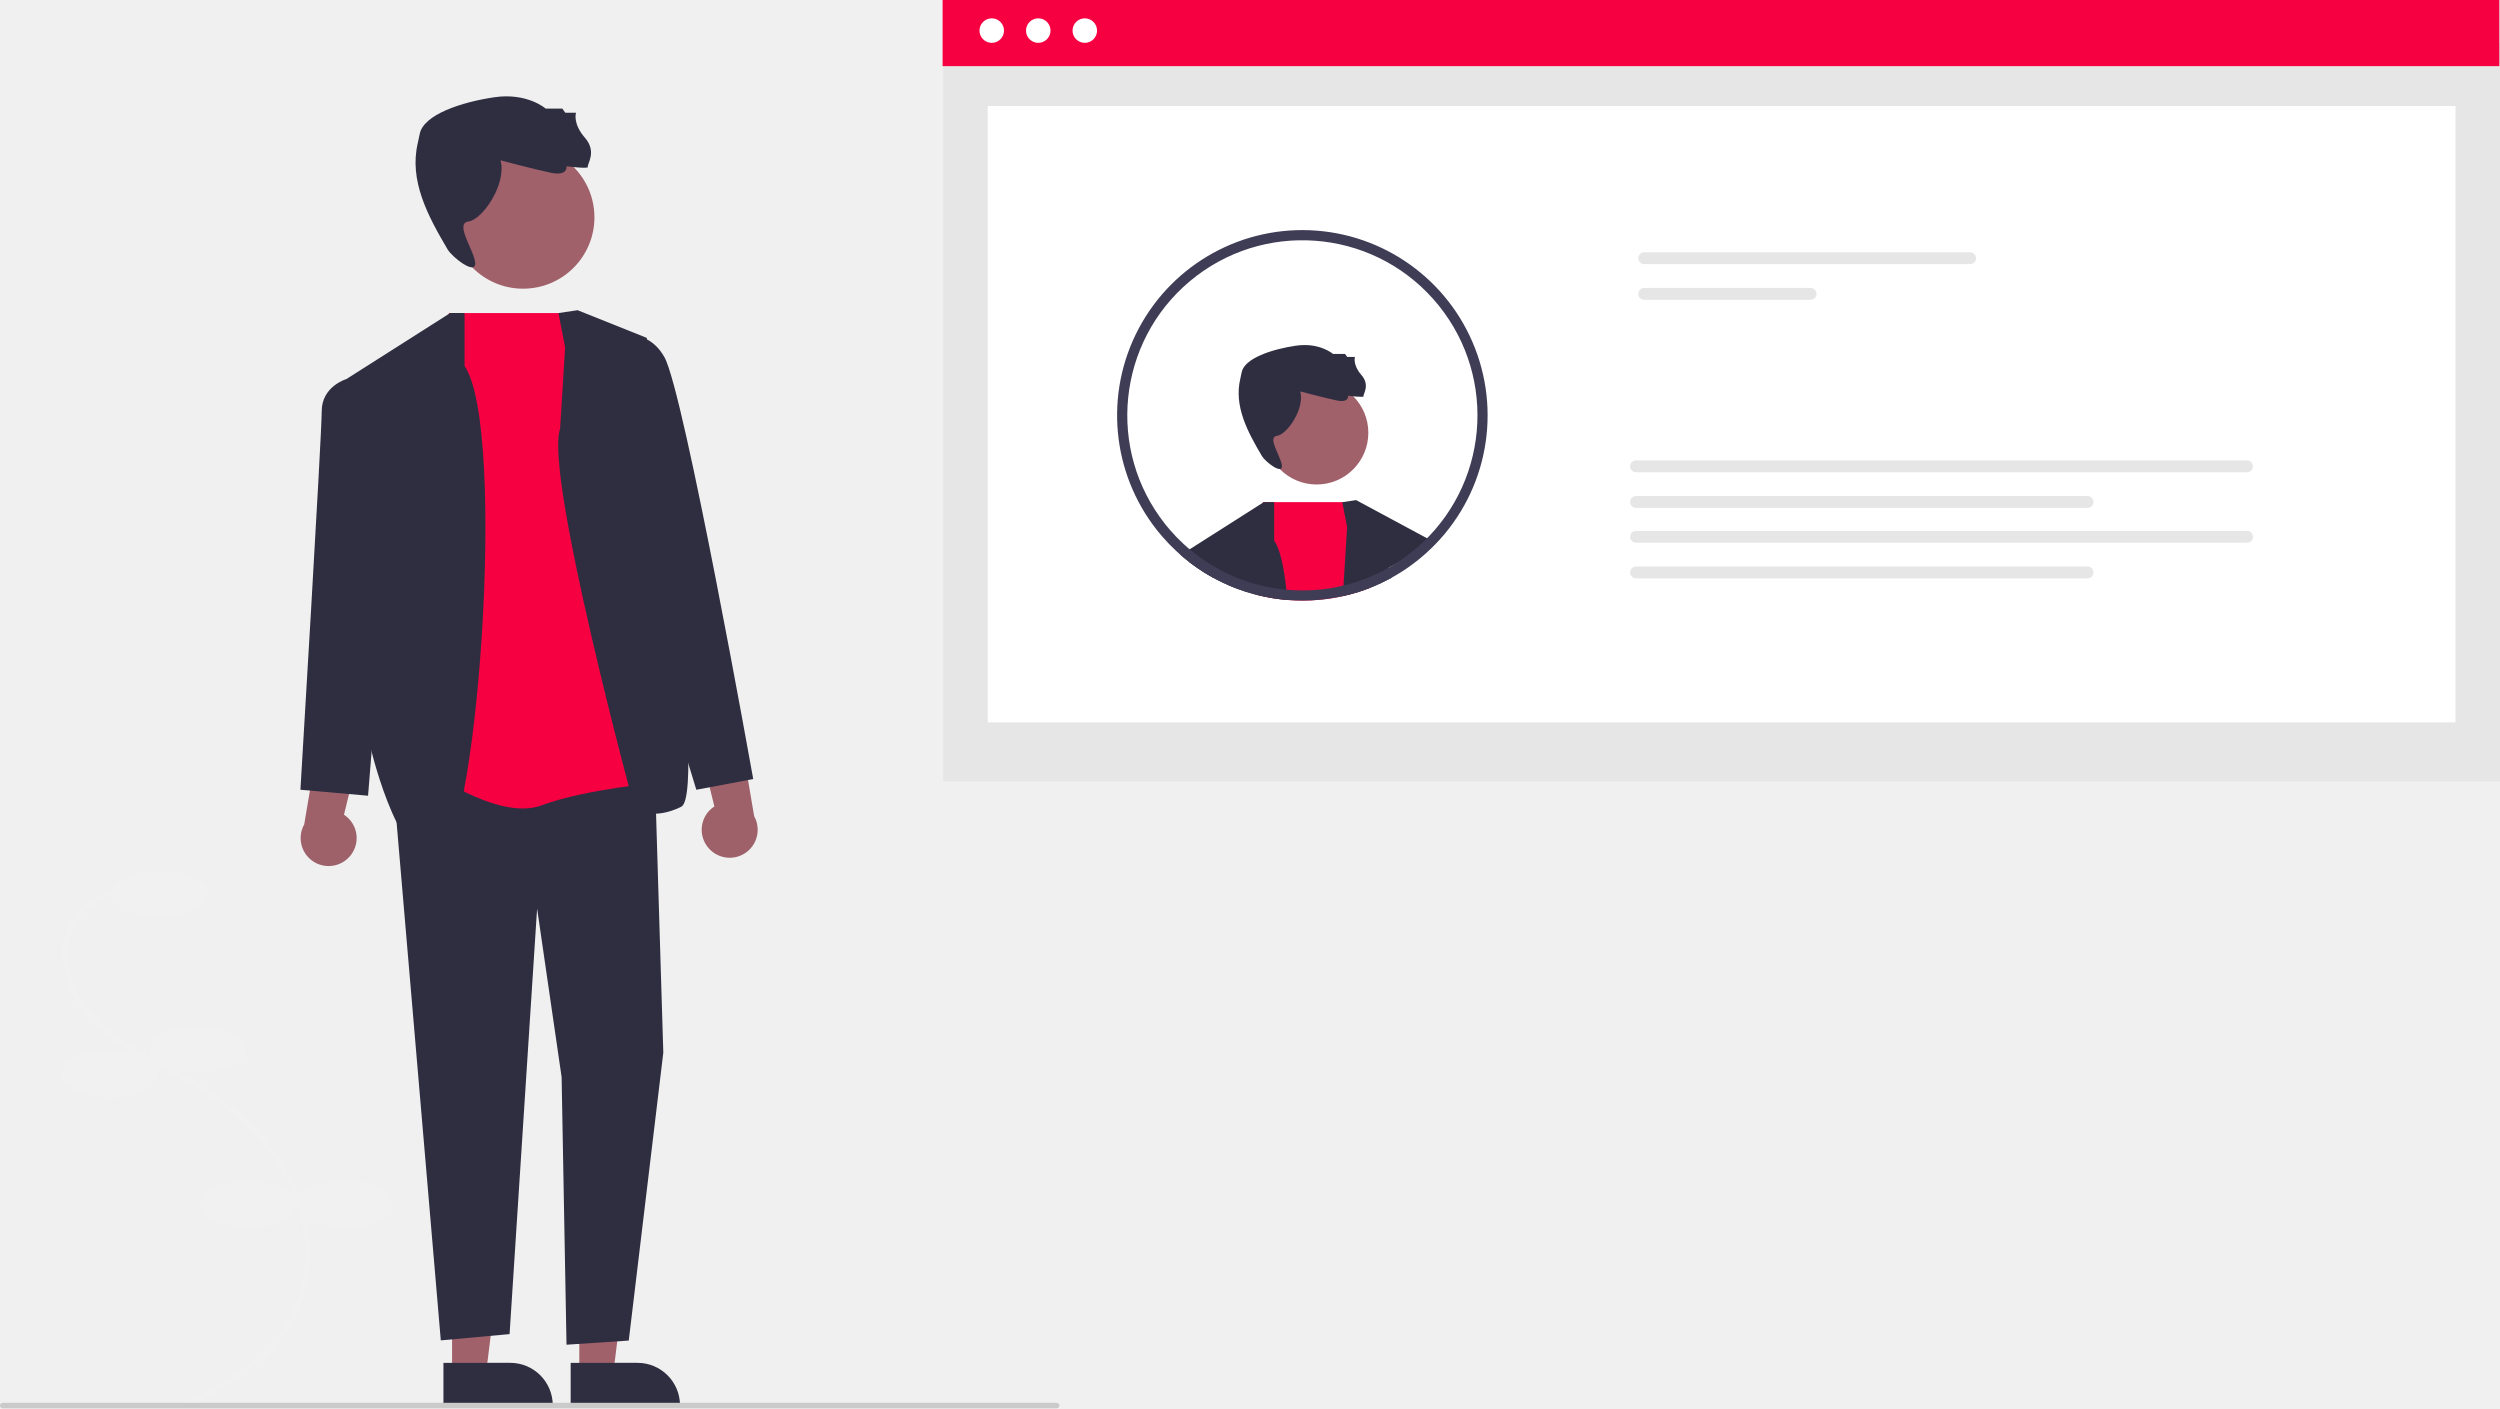
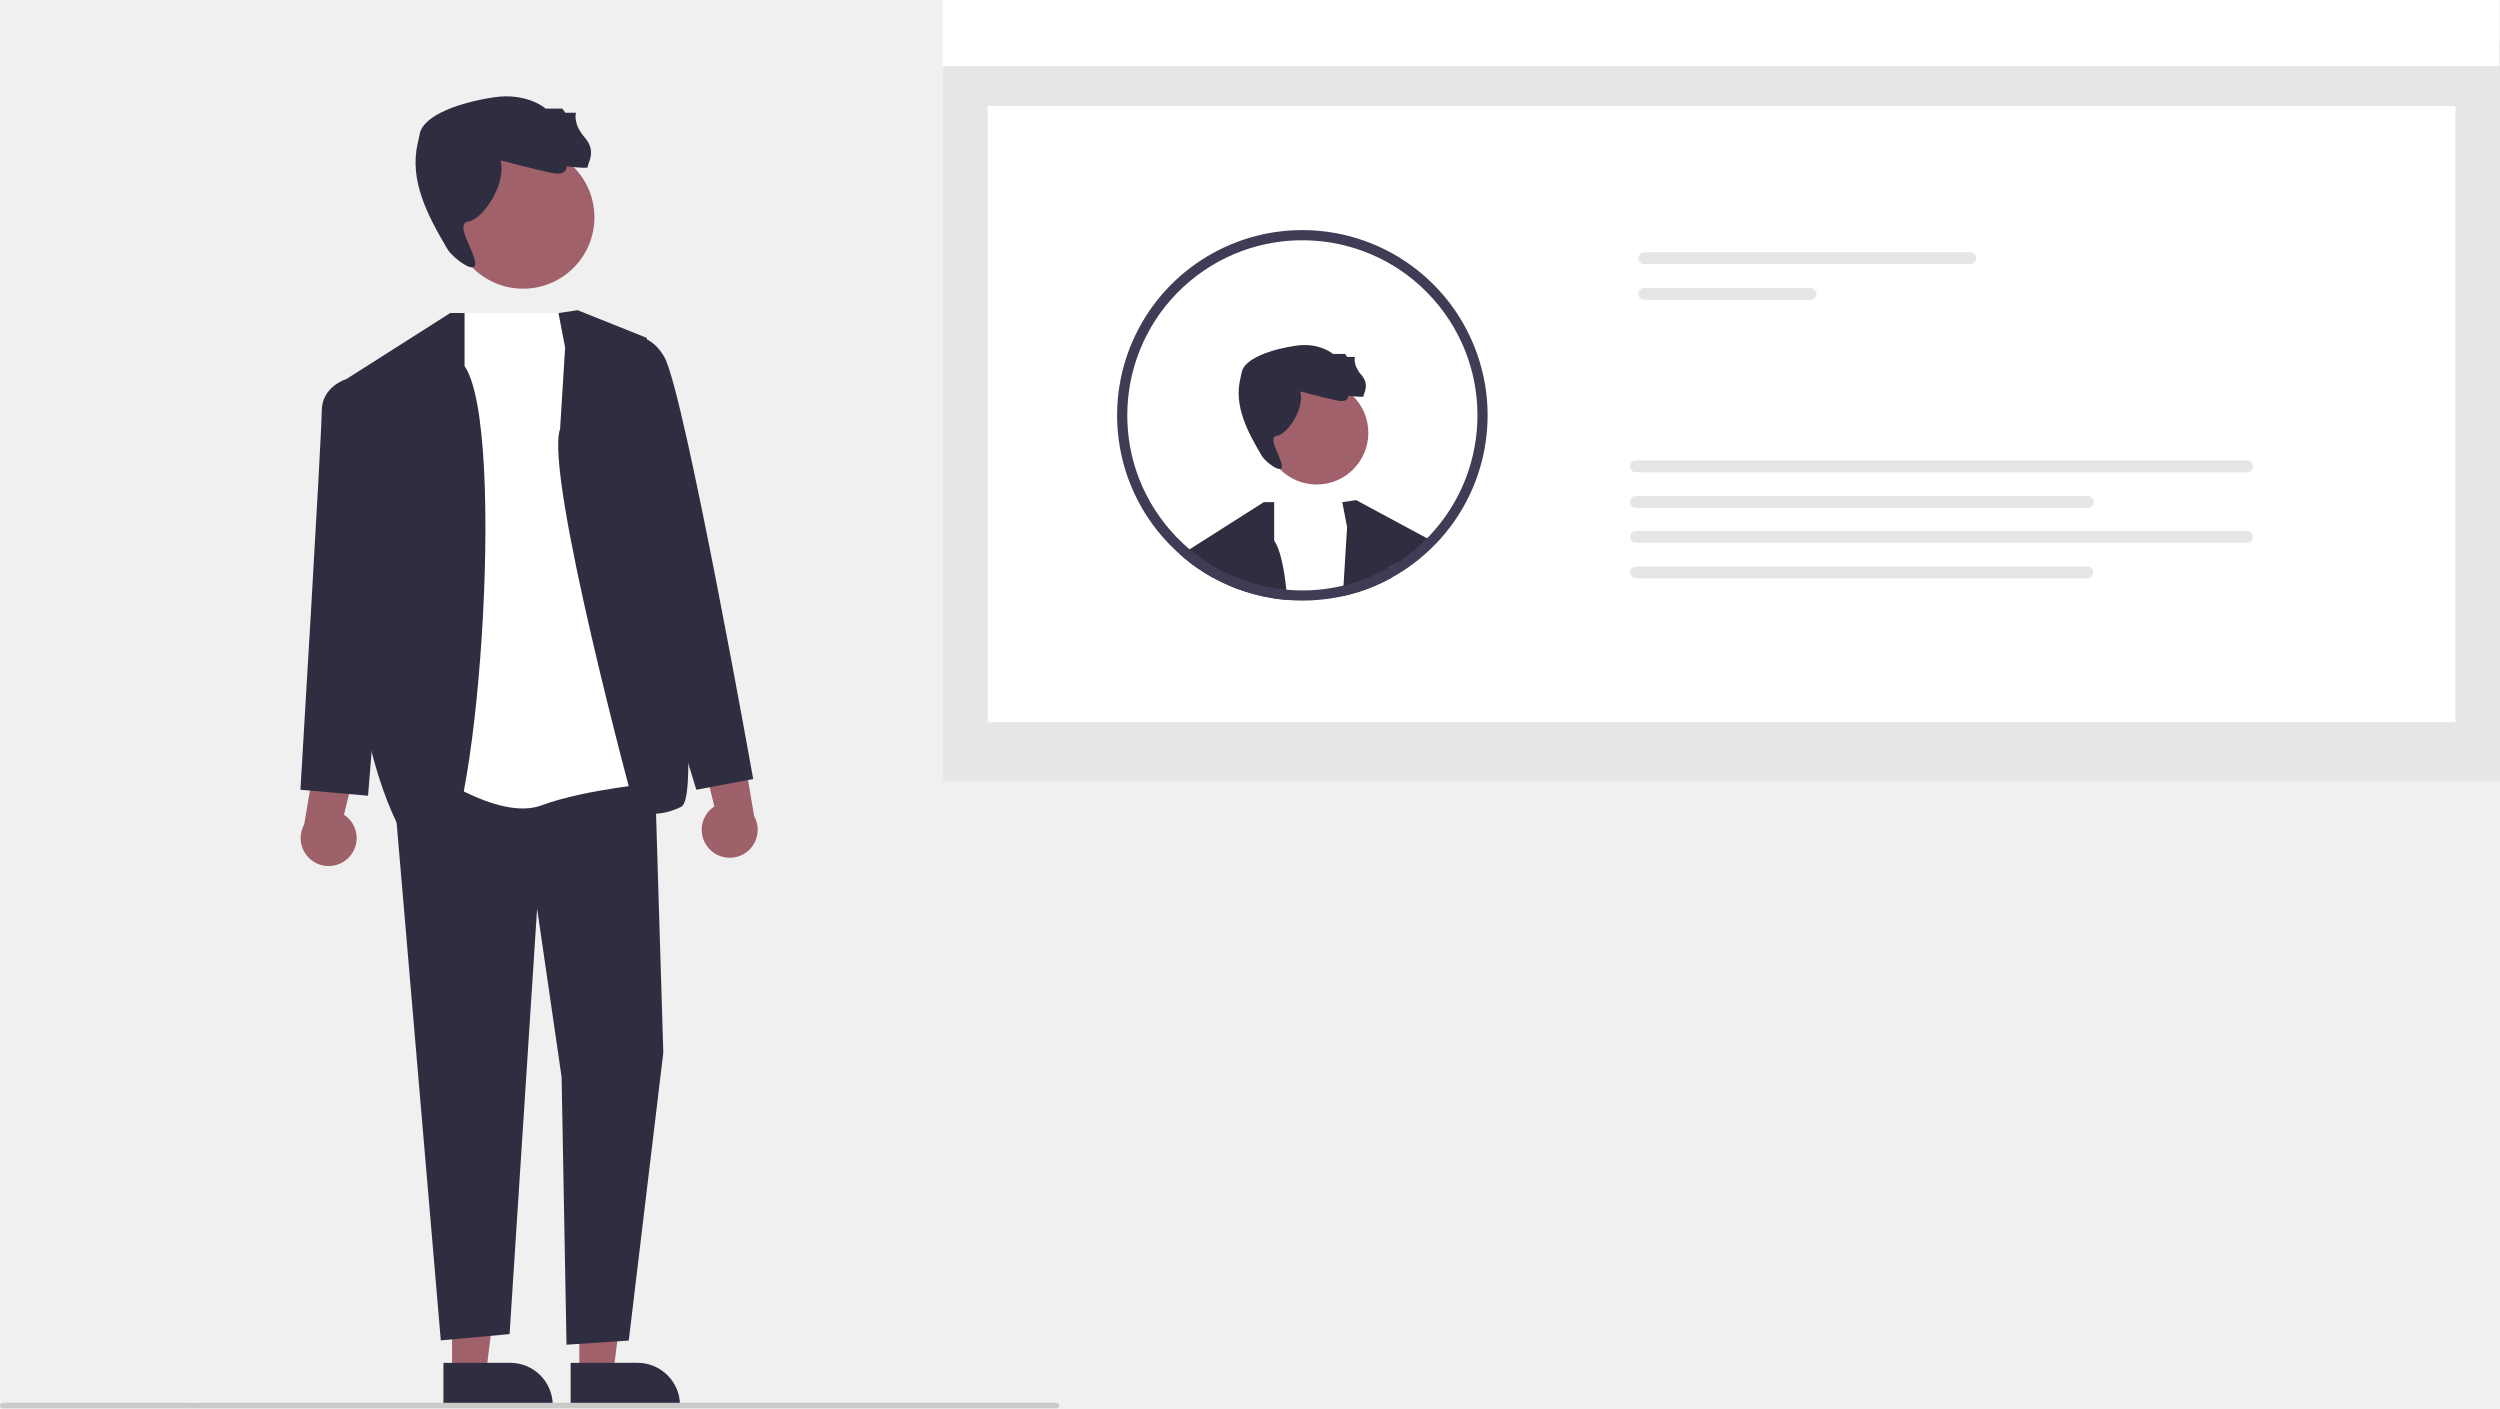
<svg xmlns="http://www.w3.org/2000/svg" data-name="Layer 1" width="903.807" height="509.145" viewBox="0 0 903.807 509.145">
  <path d="M216.096,704.318l-.951-1.759c12.753-6.897,28.626-15.481,36.916-29.567,8.172-13.886,8.356-32.743.479-49.211-6.704-14.016-19.018-26.572-35.611-36.313-3.273-1.921-6.709-3.742-10.031-5.503-8.031-4.256-16.336-8.658-23.184-14.903-9.432-8.601-16.568-23.035-11.249-35.891a23.856,23.856,0,0,1,20.677-14.467l.113,1.997a21.861,21.861,0,0,0-18.948,13.248c-4.943,11.947,1.839,25.505,10.754,33.636,6.661,6.074,14.852,10.415,22.773,14.613,3.342,1.771,6.797,3.603,10.108,5.546,16.938,9.943,29.526,22.798,36.403,37.174,8.16,17.061,7.946,36.637-.559,51.089C245.211,688.572,229.068,697.303,216.096,704.318Z" transform="translate(-148.0965 -195.4274)" fill="#f1f1f1" />
  <ellipse cx="57.72" cy="323.317" rx="17.5" ry="8.5" fill="#f1f1f1" />
  <ellipse cx="71.72" cy="379.317" rx="17.5" ry="8.5" fill="#f1f1f1" />
  <ellipse cx="39.72" cy="388.317" rx="17.5" ry="8.5" fill="#f1f1f1" />
  <ellipse cx="89.72" cy="435.317" rx="17.5" ry="8.5" fill="#f1f1f1" />
  <ellipse cx="124.72" cy="435.317" rx="17.5" ry="8.5" fill="#f1f1f1" />
  <rect id="bc1144e2-c94b-4f66-aa77-0b454dfd4174" data-name="Rectangle 62" x="341.011" y="15.429" width="562.796" height="267.056" fill="#e6e6e6" />
  <rect id="ad6bb9d5-2e55-4525-b077-6ac2d5f26b45" data-name="Rectangle 75" x="357.104" y="38.33" width="530.61" height="222.814" fill="#fff" />
-   <rect id="a1fdfaec-ef9f-458a-9330-7bb8c38fec43" data-name="Rectangle 80" x="340.771" width="562.796" height="23.909" fill="#f70041" />
+   <rect id="a1fdfaec-ef9f-458a-9330-7bb8c38fec43" data-name="Rectangle 80" x="340.771" width="562.796" height="23.909" fill="#ffffff" />
  <circle id="ac9f2818-2064-46b1-8104-b7d94390836e" data-name="Ellipse 90" cx="358.539" cy="11.059" r="4.431" fill="#fff" />
  <circle id="bd067119-2054-4d5f-9303-2e8fa40cc410" data-name="Ellipse 91" cx="375.359" cy="11.059" r="4.431" fill="#fff" />
  <circle id="ee5e9ca0-6fca-449b-8f84-cf683813bd65" data-name="Ellipse 92" cx="392.18" cy="11.059" r="4.431" fill="#fff" />
-   <path id="acae6c4c-8028-4596-98db-d9926d2ed09f-622" data-name="Path 142" d="M742.529,286.635a2.147,2.147,0,0,0,0,4.294H860.333a2.147,2.147,0,0,0,0-4.294Z" transform="translate(-148.0965 -195.4274)" fill="#e6e6e6" />
-   <path id="a061bcdc-636b-4d12-a036-d7339f47b36a-623" data-name="Path 143" d="M742.529,299.518a2.147,2.147,0,0,0,0,4.294H802.67a2.147,2.147,0,0,0,0-4.294Z" transform="translate(-148.0965 -195.4274)" fill="#e6e6e6" />
-   <path id="e4e4593e-e83d-4128-8cd7-f0323b36c2f2-624" data-name="Path 142" d="M739.564,361.871a2.147,2.147,0,0,0,0,4.294H960.447a2.147,2.147,0,0,0,0-4.294Z" transform="translate(-148.0965 -195.4274)" fill="#e6e6e6" />
-   <path id="bf45783c-1d79-4b4f-82bb-39fc8a52f7aa-625" data-name="Path 143" d="M739.564,374.754a2.147,2.147,0,0,0,0,4.294H902.785a2.147,2.147,0,0,0,0-4.294Z" transform="translate(-148.0965 -195.4274)" fill="#e6e6e6" />
-   <path id="b544fc92-6fc6-4255-93fb-dee32d880d89-626" data-name="Path 142" d="M739.564,387.345a2.147,2.147,0,0,0,0,4.294H960.447a2.147,2.147,0,0,0,0-4.294Z" transform="translate(-148.0965 -195.4274)" fill="#e6e6e6" />
-   <path id="e14bb681-aaa1-4454-9da9-28d0809a146c-627" data-name="Path 143" d="M739.564,400.227a2.147,2.147,0,0,0,0,4.294H902.785a2.147,2.147,0,0,0,0-4.294Z" transform="translate(-148.0965 -195.4274)" fill="#e6e6e6" />
+   <path id="acae6c4c-8028-4596-98db-d9926d2ed09f-275" data-name="Path 142" d="M742.529,286.635a2.147,2.147,0,0,0,0,4.294H860.333a2.147,2.147,0,0,0,0-4.294Z" transform="translate(-148.0965 -195.4274)" fill="#e6e6e6" />
+   <path id="a061bcdc-636b-4d12-a036-d7339f47b36a-276" data-name="Path 143" d="M742.529,299.518a2.147,2.147,0,0,0,0,4.294H802.67a2.147,2.147,0,0,0,0-4.294Z" transform="translate(-148.0965 -195.4274)" fill="#e6e6e6" />
+   <path id="e4e4593e-e83d-4128-8cd7-f0323b36c2f2-277" data-name="Path 142" d="M739.564,361.871a2.147,2.147,0,0,0,0,4.294H960.447a2.147,2.147,0,0,0,0-4.294Z" transform="translate(-148.0965 -195.4274)" fill="#e6e6e6" />
+   <path id="bf45783c-1d79-4b4f-82bb-39fc8a52f7aa-278" data-name="Path 143" d="M739.564,374.754a2.147,2.147,0,0,0,0,4.294H902.785a2.147,2.147,0,0,0,0-4.294Z" transform="translate(-148.0965 -195.4274)" fill="#e6e6e6" />
+   <path id="b544fc92-6fc6-4255-93fb-dee32d880d89-279" data-name="Path 142" d="M739.564,387.345a2.147,2.147,0,0,0,0,4.294H960.447a2.147,2.147,0,0,0,0-4.294Z" transform="translate(-148.0965 -195.4274)" fill="#e6e6e6" />
+   <path id="e14bb681-aaa1-4454-9da9-28d0809a146c-280" data-name="Path 143" d="M739.564,400.227a2.147,2.147,0,0,0,0,4.294H902.785a2.147,2.147,0,0,0,0-4.294Z" transform="translate(-148.0965 -195.4274)" fill="#e6e6e6" />
  <circle cx="475.989" cy="156.462" r="18.694" fill="#a0616a" />
  <path d="M618.165,336.934s8.724,2.337,13.242,3.272,4.05-1.714,4.05-1.714,5.92.779,5.608.156,2.493-3.895-.779-7.633-2.337-6.543-2.337-6.543h-2.804l-.779-1.091h-4.362s-4.823-4.229-13.391-2.983-18.701,4.54-19.636,9.681c-.127.697-.294,1.472-.488,2.29-2.343,9.891,2.635,19.146,7.799,27.903,1.269,2.152,7.407,6.844,7.25,3.625s-5.525-10.45-1.786-10.917S619.879,343.01,618.165,336.934Z" transform="translate(-148.0965 -195.4274)" fill="#2f2e41" />
-   <path d="M613.48,412.325a65.38,65.38,0,0,1-10.699-1.758l.197-3.728L604.615,377.197l.015-.227h32.931l5.168,27.293.697,3.683c-1.364.53-2.743,1.031-4.152,1.47-.016,0-.016.015-.03.015-1.955.606-3.94,1.137-5.941,1.576a68.558,68.558,0,0,1-8.062,1.243,62.045,62.045,0,0,1-6.304.303C617.117,412.552,615.284,412.477,613.48,412.325Z" transform="translate(-148.0965 -195.4274)" fill="#f70041" />
+   <path d="M613.48,412.325a65.38,65.38,0,0,1-10.699-1.758l.197-3.728L604.615,377.197l.015-.227h32.931l5.168,27.293.697,3.683c-1.364.53-2.743,1.031-4.152,1.47-.016,0-.016.015-.03.015-1.955.606-3.94,1.137-5.941,1.576a68.558,68.558,0,0,1-8.062,1.243,62.045,62.045,0,0,1-6.304.303C617.117,412.552,615.284,412.477,613.48,412.325Z" transform="translate(-148.0965 -195.4274)" fill="#ffffff" />
  <path d="M592.309,407.051c-1.364-.591-2.682-1.228-3.985-1.894l-.561-.288c-.379-.197-.773-.409-1.151-.621q-.774-.432-1.501-.864c-.47-.273-.955-.561-1.424-.849-.03-.015-.045-.03-.075-.03-1.637-1.046-3.243-2.122-4.789-3.288q-.386-.296-.773-.591l-.272-4.364.394-.243L604.615,377.197l.363-.227.03-.015,3.728.015v13.882c2.107,3.046,3.531,9.426,4.41,17.776.121,1.197.227,2.425.334,3.698a65.38,65.38,0,0,1-10.699-1.758c-.379-.076-.743-.167-1.122-.273a62.702,62.702,0,0,1-6.516-2.091c-.652-.243-1.288-.5-1.925-.758l-.061-.03C592.885,407.294,592.582,407.173,592.309,407.051Z" transform="translate(-148.0965 -195.4274)" fill="#2f2e41" />
  <path d="M586.612,404.248q-.774-.432-1.501-.864c-.47-.273-.955-.561-1.424-.849-.03-.015-.045-.03-.075-.03-1.637-1.046-3.243-2.122-4.789-3.288q-.386-.296-.773-.591c-.121-.106-.242-.197-.379-.303-.969-.743-1.909-1.515-2.819-2.334-.045-.03-.075-.076-.121-.106a10.422,10.422,0,0,1,3.046-1.622l1.076.318,7.668,2.303.045,3.107Z" transform="translate(-148.0965 -195.4274)" fill="#2f2e41" />
  <path d="M651.184,404.293c-.455.242-.909.485-1.364.712-.107.061-.197.106-.288.152-.607.303-1.197.606-1.803.894-.016.015-.046.015-.046.03-.03.015-.075.03-.106.045-1.364.652-2.743,1.258-4.153,1.818-1.364.53-2.743,1.031-4.152,1.47-.016,0-.016.015-.03.015-1.955.606-3.94,1.137-5.941,1.576a12.506,12.506,0,0,1,.485-3.683l.015-.212,1.304-21.095-1.743-9.047,5.001-.743L665.869,391.033s-3.031,3.031-15.473,9.487C649.296,401.091,650.911,402.99,651.184,404.293Z" transform="translate(-148.0965 -195.4274)" fill="#2f2e41" />
  <path d="M624.907,408.612c-1.971.182-3.971.273-5.971.273-1.94,0-3.865-.076-5.789-.258.121,1.197.227,2.425.334,3.698,1.803.152,3.637.227,5.456.227a62.045,62.045,0,0,0,6.304-.303,68.558,68.558,0,0,0,8.062-1.243,12.506,12.506,0,0,1,.485-3.683l.015-.212A62.996,62.996,0,0,1,624.907,408.612Zm57.268-85.047A66.972,66.972,0,1,0,566.441,387.184c.606.758,1.228,1.515,1.864,2.243.061.061.091.106.136.152a63.821,63.821,0,0,0,4.986,5.137c.425.394.864.788,1.303,1.167.046.03.076.076.121.106.909.818,1.849,1.591,2.819,2.334.137.106.258.197.379.303q.387.296.773.591c1.546,1.167,3.152,2.243,4.789,3.288.03,0,.045.015.075.03.47.288.955.576,1.424.849q.728.432,1.501.864c.379.212.773.424,1.151.621l.561.288c1.303.667,2.622,1.303,3.985,1.894.273.121.576.242.849.364l.061.03c.636.258,1.273.515,1.925.758a62.702,62.702,0,0,0,6.516,2.091c.379.106.743.197,1.122.273a65.38,65.38,0,0,0,10.699,1.758c1.803.152,3.637.227,5.456.227a62.045,62.045,0,0,0,6.304-.303,68.558,68.558,0,0,0,8.062-1.243c2.001-.439,3.986-.97,5.941-1.576.015,0,.015-.015.03-.015,1.409-.439,2.788-.94,4.152-1.47,1.41-.561,2.789-1.167,4.153-1.818.03-.015.075-.03.106-.045,0-.015.03-.015.046-.03.606-.288,1.197-.591,1.803-.894.091-.046.181-.091.288-.152.454-.227.909-.47,1.364-.712.03-.015.045-.03.075-.045,1.197-.667,2.38-1.364,3.547-2.106.318-.197.636-.394.955-.621.47-.288.924-.606,1.364-.924.591-.409,1.182-.833,1.758-1.273a4.679,4.679,0,0,0,.545-.409c1.41-1.061,2.773-2.182,4.076-3.364a66.914,66.914,0,0,0,18.67-71.984Zm-19.807,68.074a64.792,64.792,0,0,1-5.152,4.364c-.394.303-.804.606-1.212.879-.394.303-.788.591-1.197.864-.349.243-.697.485-1.061.712-.03.03-.075.045-.106.076-.258.182-.531.349-.788.515-.804.5-1.637,1-2.455,1.47-.197.106-.379.227-.576.333-.107.061-.212.121-.334.182-.454.258-.909.485-1.364.727-.061.045-.136.061-.197.106a.112.112,0,0,0-.061.03c-.318.167-.636.318-.955.47-.273.136-.531.273-.804.394-1.106.53-2.243,1.03-3.379,1.5-1.197.485-2.409.924-3.637,1.334-.303.106-.622.227-.94.318-1.44.455-2.879.864-4.349,1.197a62.996,62.996,0,0,1-8.895,1.5c-1.971.182-3.971.273-5.971.273-1.94,0-3.865-.076-5.789-.258a62.373,62.373,0,0,1-10.169-1.788c-.121-.03-.258-.061-.379-.091a58.111,58.111,0,0,1-8.017-2.728c-.136-.061-.288-.106-.409-.167-.152-.061-.288-.106-.409-.167-.152-.061-.288-.121-.424-.182-1.137-.5-2.243-1.046-3.349-1.606l-.516-.273c-.985-.515-1.955-1.046-2.91-1.637-.333-.182-.682-.394-1.015-.606-.379-.227-.758-.47-1.122-.712q-.135-.091-.272-.182c-.849-.576-1.712-1.152-2.531-1.773-.576-.424-1.137-.833-1.697-1.273-.364-.273-.727-.561-1.076-.864-.227-.167-.454-.364-.682-.561-.303-.258-.606-.515-.909-.788-.47-.379-.909-.803-1.334-1.197a60.229,60.229,0,0,1-4.834-5.001c-.515-.576-1-1.152-1.47-1.758a3.647,3.647,0,0,1-.303-.379,63.298,63.298,0,1,1,93.048,6.744Z" transform="translate(-148.0965 -195.4274)" fill="#3f3d56" />
  <polygon points="163.436 496.698 175.696 496.697 181.528 449.409 163.434 449.41 163.436 496.698" fill="#a0616a" />
  <path d="M308.406,688.123l24.144-.001h.001A15.387,15.387,0,0,1,347.937,703.508v.5l-39.531.001Z" transform="translate(-148.0965 -195.4274)" fill="#2f2e41" />
  <polygon points="209.436 496.698 221.696 496.697 227.528 449.409 209.434 449.41 209.436 496.698" fill="#a0616a" />
  <path d="M354.406,688.123l24.144-.001h.001A15.387,15.387,0,0,1,393.937,703.508v.5l-39.531.001Z" transform="translate(-148.0965 -195.4274)" fill="#2f2e41" />
  <path d="M274.333,505.267a10.056,10.056,0,0,0-1.883-15.304l8.518-34.705-17.492,6.233-5.407,32.001a10.11,10.11,0,0,0,16.265,11.775Z" transform="translate(-148.0965 -195.4274)" fill="#9e616a" />
  <path d="M404.474,502.267a10.056,10.056,0,0,1,1.883-15.304L397.839,452.259l17.492,6.233,5.407,32.001a10.11,10.11,0,0,1-16.265,11.775Z" transform="translate(-148.0965 -195.4274)" fill="#9e616a" />
  <polygon points="142.367 285.513 159.36 484.578 184.224 482.311 194.175 328.461 203.033 389.379 204.807 486.145 227.307 484.645 239.801 380.545 236.736 279.728 151.319 271.078 142.367 285.513" fill="#2f2e41" />
  <circle cx="189.112" cy="78.582" r="25.786" fill="#a0616a" />
  <path d="M329.043,253.381s12.033,3.223,18.265,4.513,5.587-2.364,5.587-2.364,8.165,1.074,7.736.215,3.438-5.372-1.074-10.529-3.223-9.025-3.223-9.025h-3.868l-1.074-1.504H345.374s-6.652-5.833-18.471-4.114-25.795,6.263-27.084,13.354c-.175.962-.405,2.03-.672,3.159-3.232,13.644,3.635,26.409,10.757,38.487,1.75,2.968,10.217,9.441,10,5s-7.621-14.414-2.464-15.059S331.407,261.762,329.043,253.381Z" transform="translate(-148.0965 -195.4274)" fill="#2f2e41" />
-   <path d="M310.376,308.604h45.412l32.11,169.575s-27.994,2.394-43.994,8.394-42.598-13.706-42.598-13.706Z" transform="translate(-148.0965 -195.4274)" fill="#f70041" />
+   <path d="M310.376,308.604h45.412l32.11,169.575s-27.994,2.394-43.994,8.394-42.598-13.706-42.598-13.706Z" transform="translate(-148.0965 -195.4274)" fill="#ffffff" />
  <path d="M316.045,327.754V308.604l-5.142-.031-37.567,23.885,8.152,130.863s9.648,43.658,24.282,43.205S331.687,350.435,316.045,327.754Z" transform="translate(-148.0965 -195.4274)" fill="#2f2e41" />
  <path d="M285.404,336.073l-12.067-3.615s-8.933,2.615-8.933,11.615-7.697,136.868-7.697,136.868l24.451,2.161,5.246-65.029Z" transform="translate(-148.0965 -195.4274)" fill="#2f2e41" />
  <path d="M352.404,321.073l-2.405-12.469,6.905-1.031,25,10s22.5,164.5,12.5,169.5-16.752,1.126-16.752,1.126S344.76,366.873,350.582,350.473Z" transform="translate(-148.0965 -195.4274)" fill="#2f2e41" />
  <path d="M364.404,320.073l4.267-1.857s12.523-6.206,19.628,6.326,32.105,152.531,32.105,152.531l-20.57,3.868-15.379-50.384Z" transform="translate(-148.0965 -195.4274)" fill="#2f2e41" />
  <path d="M530.096,704.573h-381a1,1,0,1,1,0-2h381a1,1,0,0,1,0,2Z" transform="translate(-148.0965 -195.4274)" fill="#cacaca" />
</svg>
